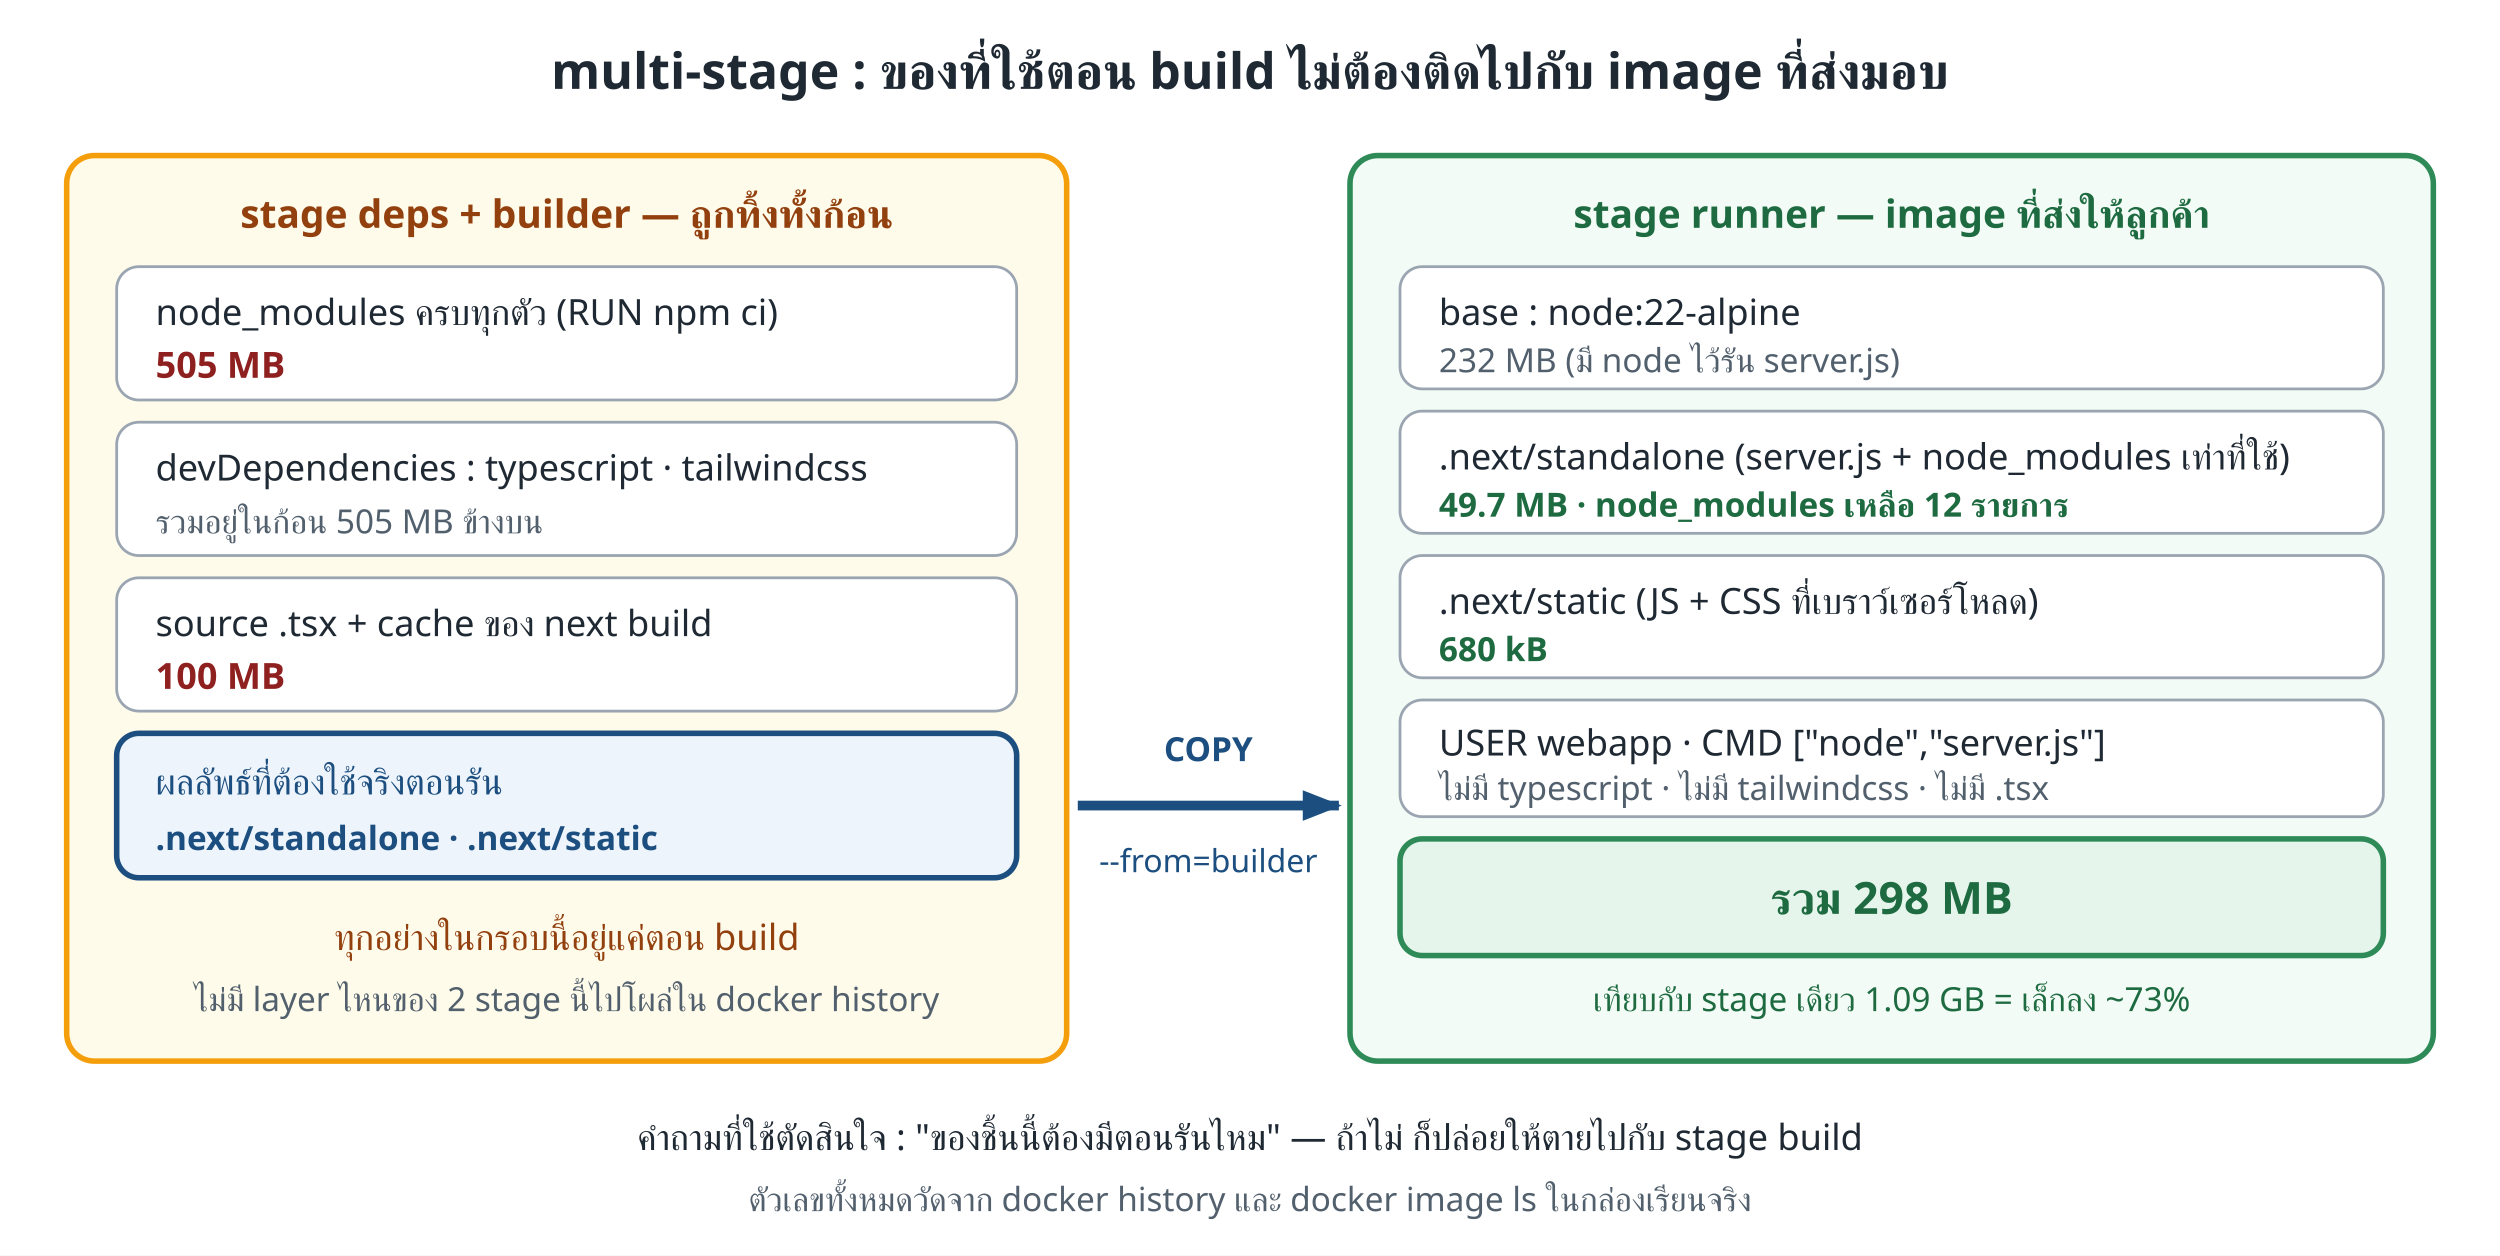
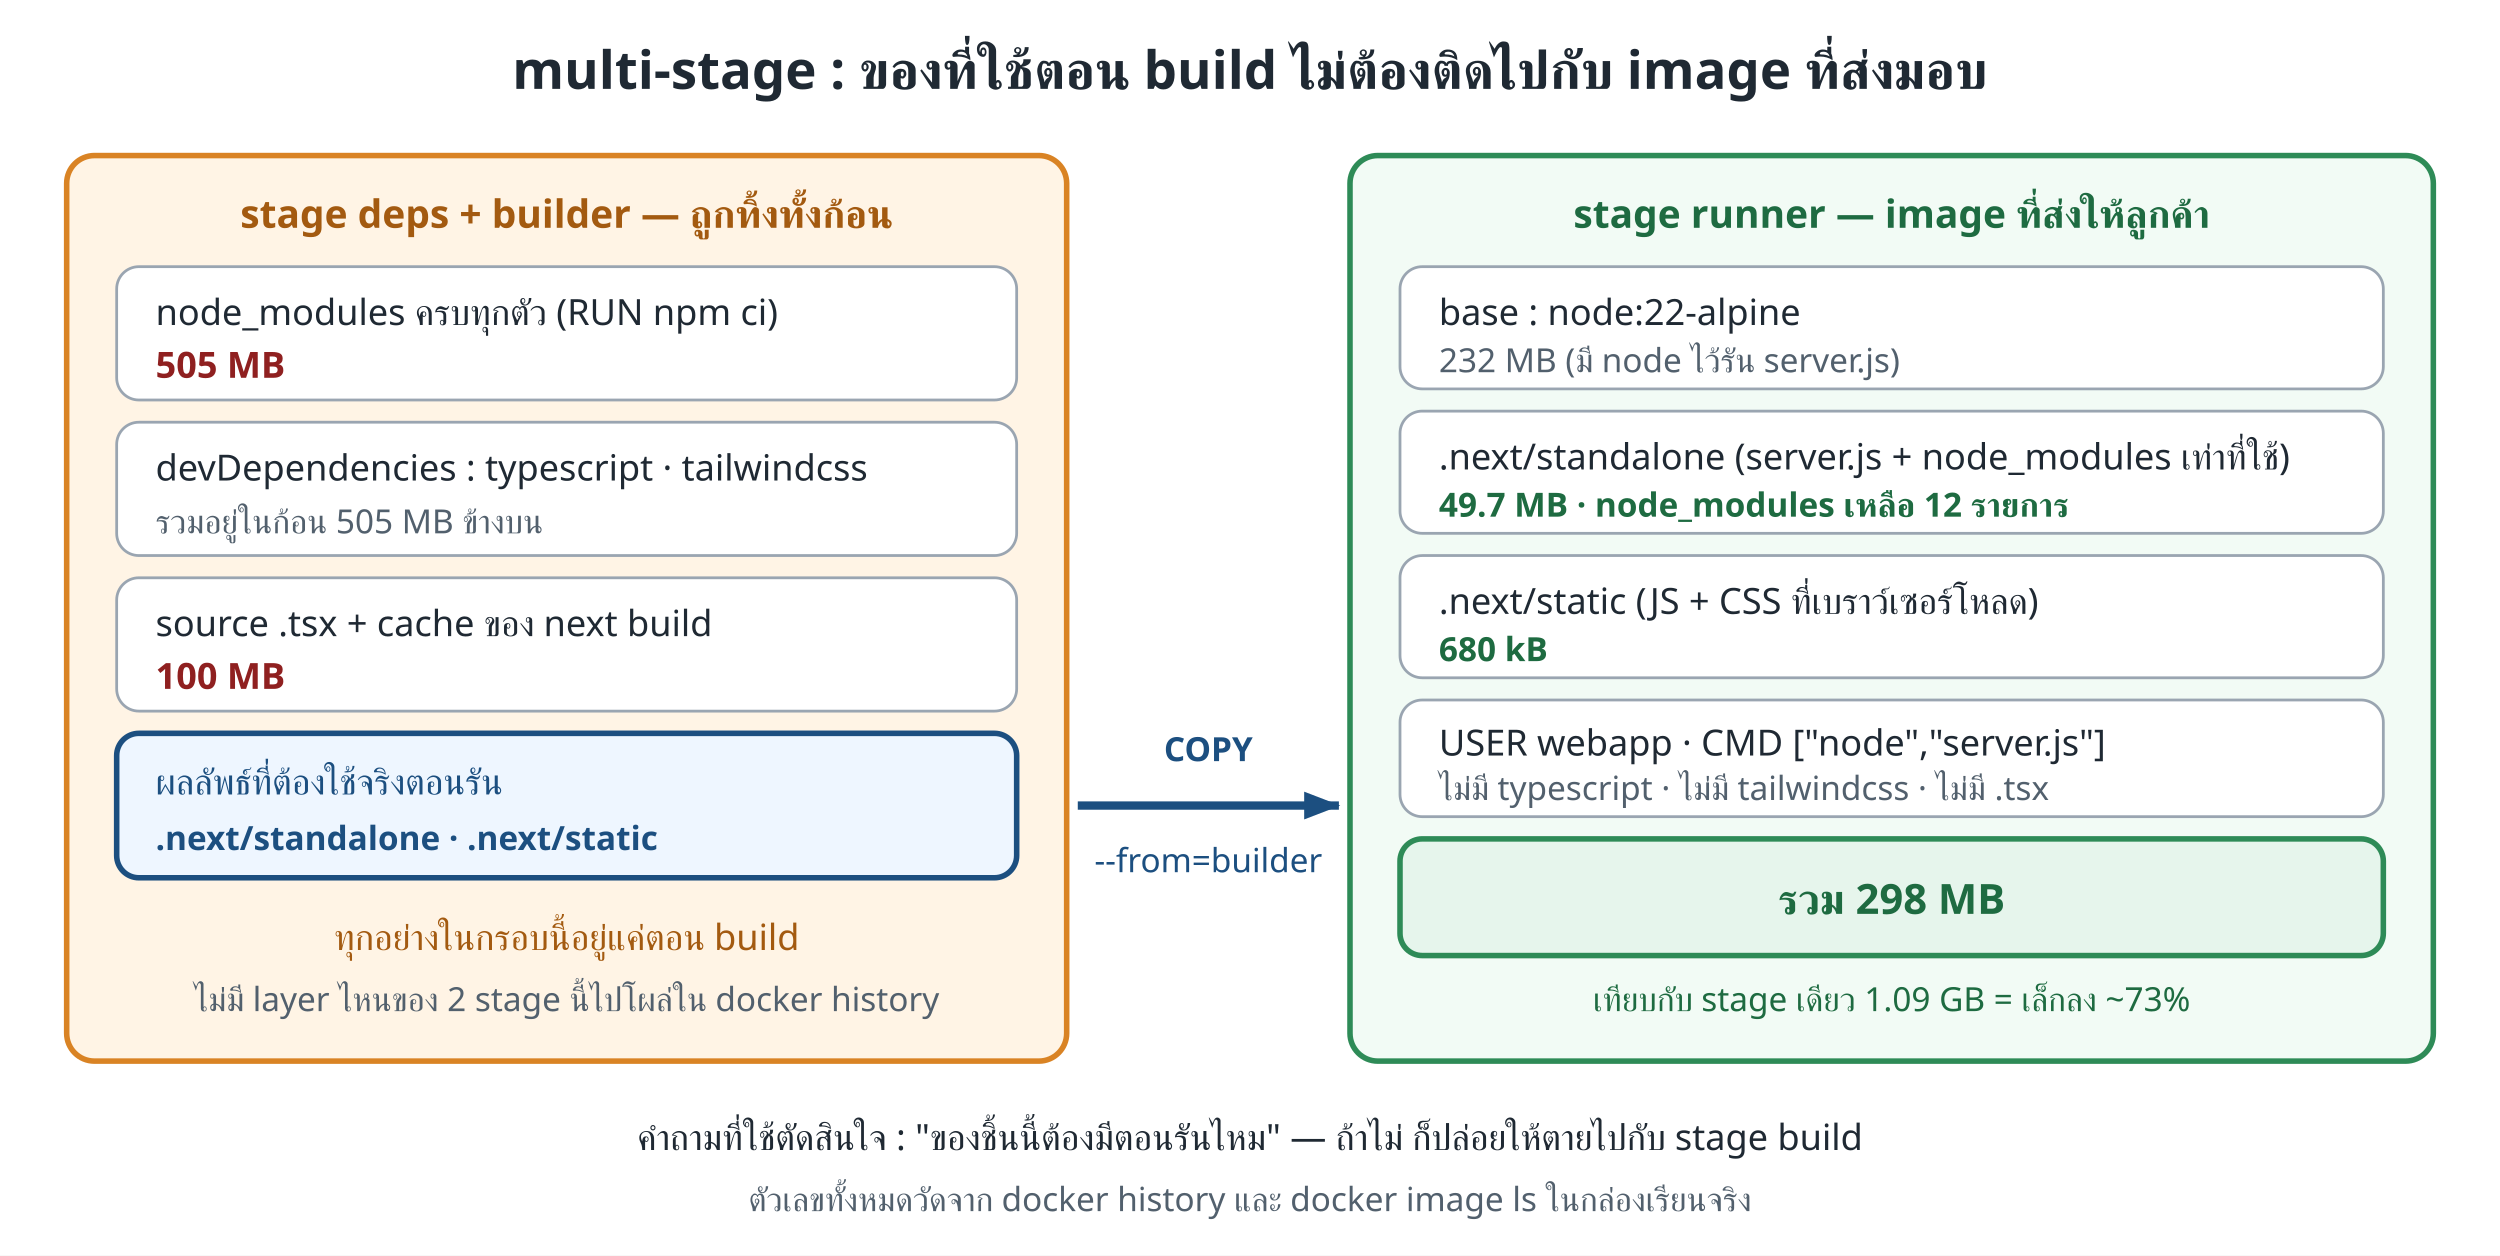
<svg xmlns="http://www.w3.org/2000/svg" viewBox="0 0 900 452" width="900" height="452" font-family="sans-serif">
  <rect x="0" y="0" width="900" height="452" fill="#ffffff" />
  <defs>
-     <marker id="arC" markerUnits="userSpaceOnUse" markerWidth="14" markerHeight="11" refX="13" refY="5.5" orient="auto">
-       <path d="M0,0 L14,5.5 L0,11 z" fill="#1c4f80" />
+     <marker id="arC" markerUnits="userSpaceOnUse" markerWidth="13" markerHeight="10" refX="12.5" refY="5" orient="auto">
+       <path d="M 0 0 L 13 5 L 0 10 z" fill="#1c4f80" />
    </marker>
  </defs>
-   <text x="450" y="32" fill="#1f2933" font-size="18" font-weight="bold" text-anchor="middle">multi-stage : ของที่ใช้ตอน build ไม่ต้องติดไปกับ image ที่ส่งมอบ</text>
-   <rect x="24" y="56" width="360" height="326" rx="10" fill="#fffbeb" stroke="#f59e0b" stroke-width="2" />
-   <text x="204" y="82" fill="#92400e" font-size="14" font-weight="bold" text-anchor="middle">stage deps + builder — ถูกทิ้งทั้งก้อน</text>
+   <text x="450" y="32" fill="#1f2933" font-size="19" font-weight="bold" text-anchor="middle">multi-stage : ของที่ใช้ตอน build ไม่ต้องติดไปกับ image ที่ส่งมอบ</text>
+   <rect x="24" y="56" width="360" height="326" rx="10" fill="#fff4e5" stroke="#d98324" stroke-width="2" />
+   <text x="204" y="82" fill="#a35a10" font-size="14" font-weight="bold" text-anchor="middle">stage deps + builder — ถูกทิ้งทั้งก้อน</text>
  <rect x="42" y="96" width="324" height="48" rx="8" fill="#ffffff" stroke="#9aa5b1" stroke-width="1" />
  <text x="56" y="117" fill="#1f2933" font-size="13">node_modules ครบทุกตัว (RUN npm ci)</text>
  <text x="56" y="136" fill="#8f2020" font-size="13" font-weight="bold">505 MB</text>
  <rect x="42" y="152" width="324" height="48" rx="8" fill="#ffffff" stroke="#9aa5b1" stroke-width="1" />
  <text x="56" y="173" fill="#1f2933" font-size="13">devDependencies : typescript · tailwindcss</text>
  <text x="56" y="192" fill="#52606d" font-size="12">รวมอยู่ในก้อน 505 MB ข้างบน</text>
  <rect x="42" y="208" width="324" height="48" rx="8" fill="#ffffff" stroke="#9aa5b1" stroke-width="1" />
  <text x="56" y="229" fill="#1f2933" font-size="13">source .tsx + cache ของ next build</text>
  <text x="56" y="248" fill="#8f2020" font-size="13" font-weight="bold">100 MB</text>
-   <rect x="42" y="264" width="324" height="52" rx="8" fill="#eef4fb" stroke="#1c4f80" stroke-width="2" />
+   <rect x="42" y="264" width="324" height="52" rx="8" fill="#eef6ff" stroke="#1c4f80" stroke-width="2" />
  <text x="56" y="286" fill="#1c4f80" font-size="13">ผลลัพธ์ที่ต้องใช้จริงตอนรัน</text>
  <text x="56" y="306" fill="#1c4f80" font-size="12" font-weight="bold">.next/standalone · .next/static</text>
-   <text x="204" y="342" fill="#92400e" font-size="13" text-anchor="middle">ทุกอย่างในกรอบนี้อยู่แค่ตอน build</text>
+   <text x="204" y="342" fill="#a35a10" font-size="13" text-anchor="middle">ทุกอย่างในกรอบนี้อยู่แค่ตอน build</text>
  <text x="204" y="364" fill="#52606d" font-size="12" text-anchor="middle">ไม่มี layer ไหนของ 2 stage นี้ไปโผล่ใน docker history</text>
-   <path d="M388 290 L482 290" stroke="#1c4f80" stroke-width="3.5" fill="none" marker-end="url(#arC)" />
+   <path d="M388 290 L482 290" stroke="#1c4f80" stroke-width="3" fill="none" marker-end="url(#arC)" />
  <text x="435" y="274" fill="#1c4f80" font-size="12" font-weight="bold" text-anchor="middle">COPY</text>
-   <text x="435" y="314" fill="#1c4f80" font-size="11.5" text-anchor="middle">--from=builder</text>
+   <text x="435" y="314" fill="#1c4f80" font-size="12" text-anchor="middle">--from=builder</text>
  <rect x="486" y="56" width="390" height="326" rx="10" fill="#f2fbf5" stroke="#2e8b57" stroke-width="2" />
  <text x="681" y="82" fill="#1e6b41" font-size="14" font-weight="bold" text-anchor="middle">stage runner — image ที่ส่งให้ลูกค้า</text>
  <rect x="504" y="96" width="354" height="44" rx="8" fill="#ffffff" stroke="#9aa5b1" stroke-width="1" />
  <text x="518" y="117" fill="#1f2933" font-size="13">base : node:22-alpine</text>
  <text x="518" y="134" fill="#52606d" font-size="12">232 MB (มี node ไว้รัน server.js)</text>
  <rect x="504" y="148" width="354" height="44" rx="8" fill="#ffffff" stroke="#9aa5b1" stroke-width="1" />
  <text x="518" y="169" fill="#1f2933" font-size="13">.next/standalone (server.js + node_modules เท่าที่ใช้)</text>
  <text x="518" y="186" fill="#1e6b41" font-size="12" font-weight="bold">49.7 MB · node_modules เหลือ 12 รายการ</text>
  <rect x="504" y="200" width="354" height="44" rx="8" fill="#ffffff" stroke="#9aa5b1" stroke-width="1" />
  <text x="518" y="221" fill="#1f2933" font-size="13">.next/static (JS + CSS ที่เบราว์เซอร์โหลด)</text>
  <text x="518" y="238" fill="#1e6b41" font-size="12" font-weight="bold">680 kB</text>
  <rect x="504" y="252" width="354" height="42" rx="8" fill="#ffffff" stroke="#9aa5b1" stroke-width="1" />
  <text x="518" y="272" fill="#1f2933" font-size="13">USER webapp · CMD ["node","server.js"]</text>
  <text x="518" y="288" fill="#52606d" font-size="12">ไม่มี typescript · ไม่มี tailwindcss · ไม่มี .tsx</text>
  <rect x="504" y="302" width="354" height="42" rx="8" fill="#e6f5ec" stroke="#2e8b57" stroke-width="2" />
-   <text x="681" y="329" fill="#1e6b41" font-size="16" font-weight="bold" text-anchor="middle">รวม 298 MB</text>
+   <text x="681" y="329" fill="#1e6b41" font-size="15" font-weight="bold" text-anchor="middle">รวม 298 MB</text>
  <text x="681" y="364" fill="#1e6b41" font-size="12" text-anchor="middle">เทียบกับ stage เดียว 1.09 GB = เล็กลง ~73%</text>
  <text x="450" y="414" fill="#1f2933" font-size="13" text-anchor="middle">คำถามที่ใช้ตัดสินใจ : "ของชิ้นนี้ต้องมีตอนรันไหม" — ถ้าไม่ ก็ปล่อยให้ตายไปกับ stage build</text>
  <text x="450" y="436" fill="#52606d" font-size="12" text-anchor="middle">ตัวเลขทั้งหมดวัดจาก docker history และ docker image ls ในกล่องเรียนจริง</text>
</svg>
